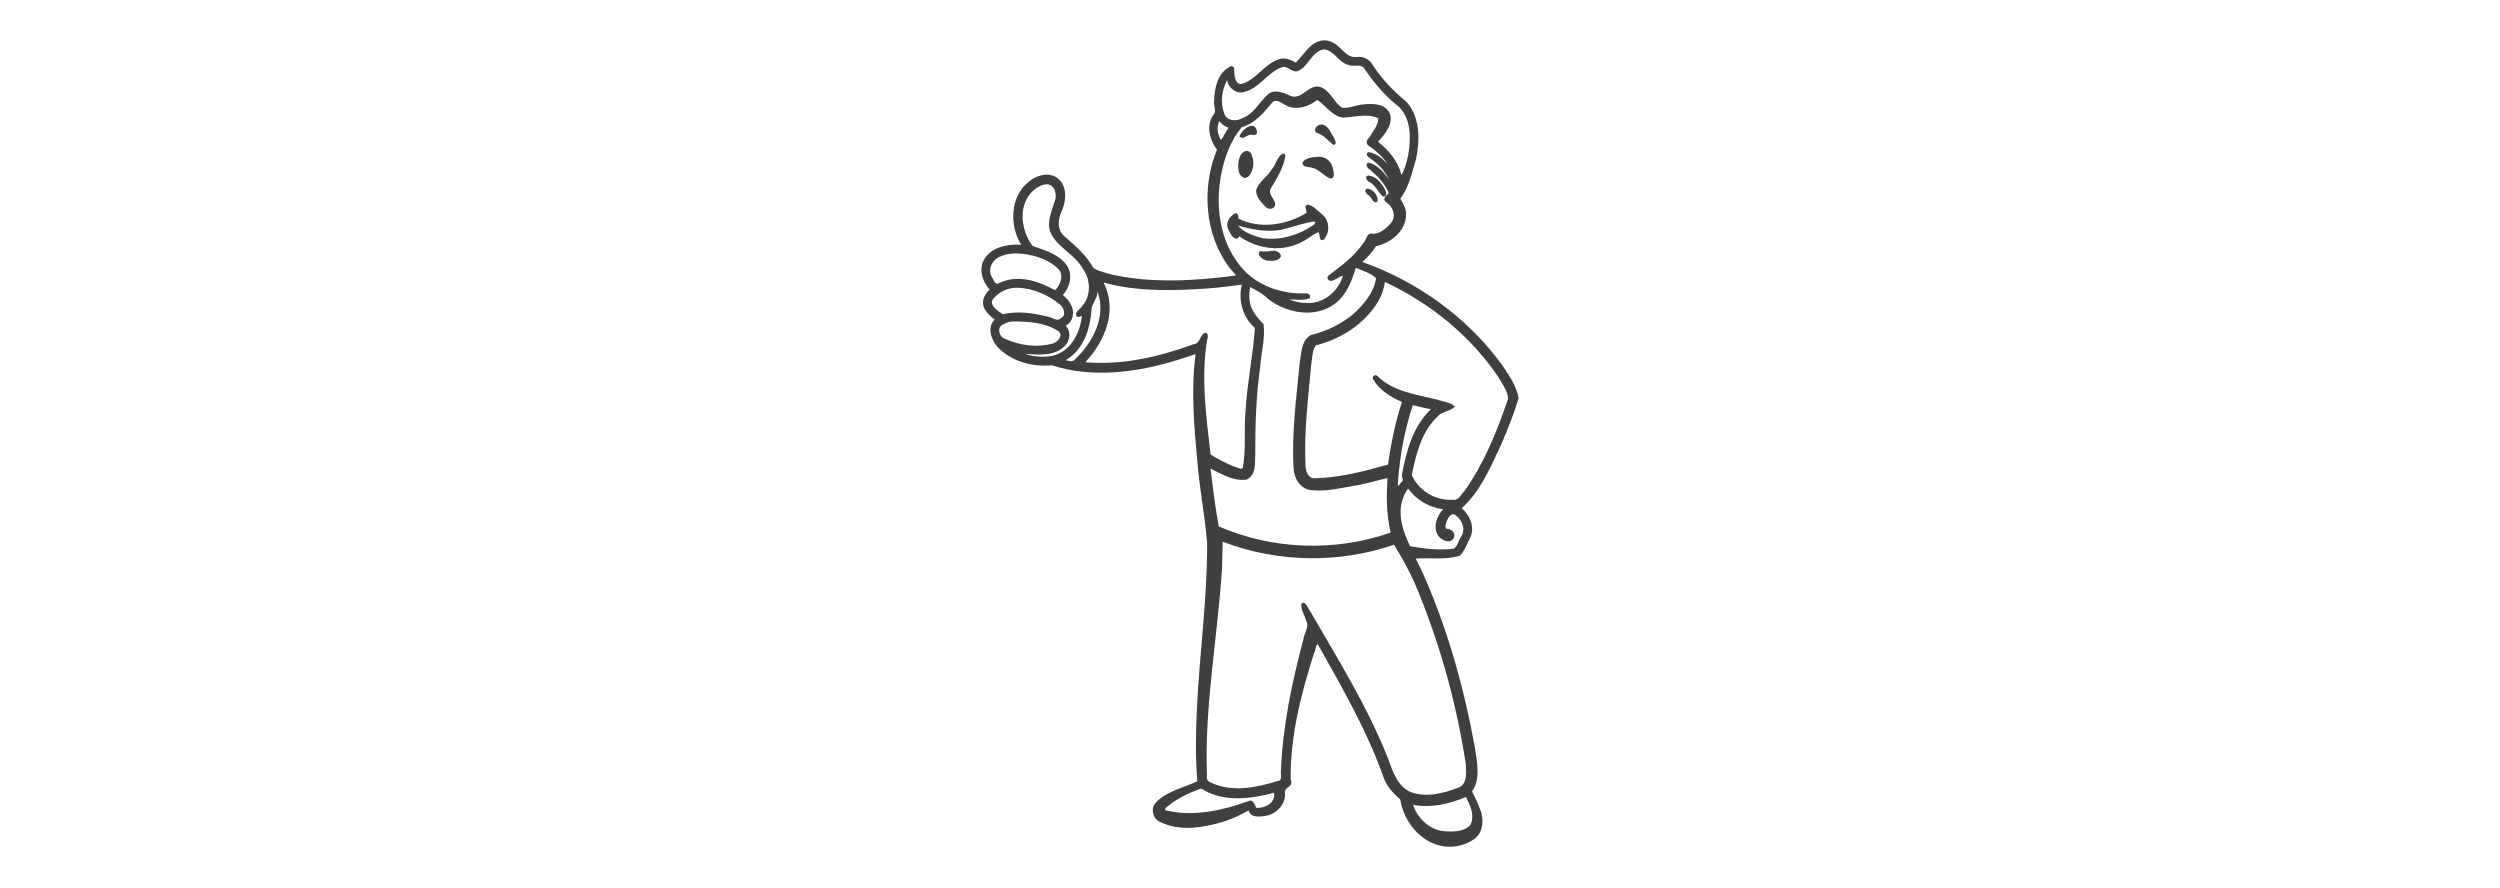
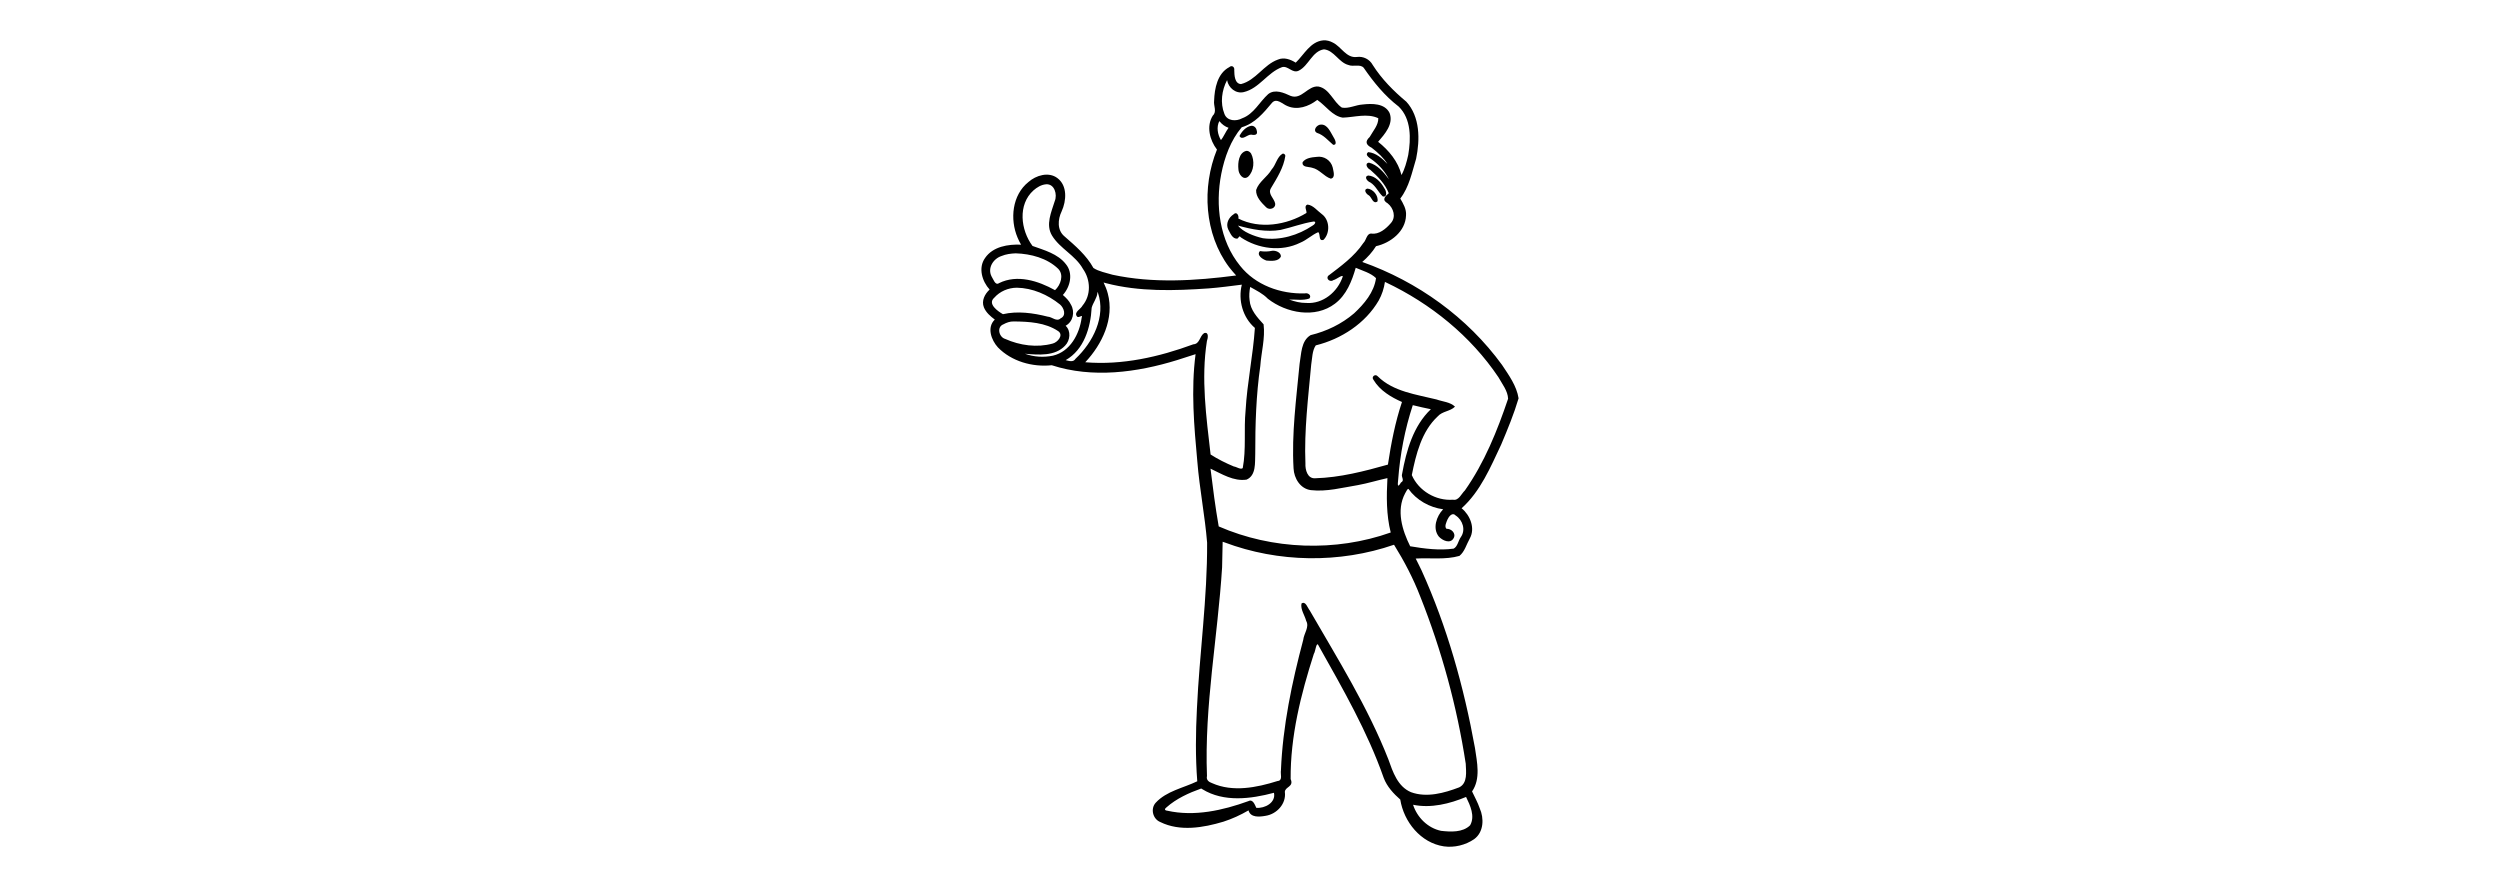
<svg xmlns="http://www.w3.org/2000/svg" width="620mm" height="220mm" viewBox="0 0 620 220" version="1.1" id="svg8">
  <defs id="defs2" />
  <g id="layer1" transform="translate(0,-77)">
-     <path d="m 363.584,274.64 c 1.024,2.098 2.288,4.782 1.004,7.033 -1.845,1.819 -4.833,1.644 -7.213,1.374 -3.288,-0.69 -5.913,-3.316 -6.935,-6.468 4.414,0.929 9.126,-0.252 13.144,-1.94 m -65.391,-1.909 c 5.319,3.277 12.002,2.415 17.749,0.881 0.531,2.453 -2.295,3.921 -4.379,3.73 -0.355,-0.728 -0.835,-2.236 -1.946,-1.666 -6.371,2.312 -13.427,3.89 -20.14,2.376 -0.664,-0.063 -0.75,-0.416 -0.188,-0.826 2.433,-2.163 5.543,-3.583 8.611,-4.675 l 0.212,0.129 z m 5.471,-61.226 c 13.378,5.037 28.528,5.256 42.055,0.59 2.527,4.068 4.76,8.331 6.498,12.826 5.308,13.343 9.113,27.296 11.287,41.483 0.074,1.97 0.513,4.813 -1.622,5.861 -3.702,1.405 -8.05,2.628 -11.949,1.199 -3.338,-1.401 -4.515,-5.056 -5.628,-8.169 -5.098,-12.977 -12.535,-24.852 -19.489,-36.898 -0.524,-0.611 -1.013,-2.455 -2.049,-1.718 -0.285,1.462 0.807,2.904 1.168,4.302 0.853,1.517 -0.572,3.121 -0.732,4.701 -2.808,10.573 -5.083,21.389 -5.53,32.357 -0.193,0.934 0.544,2.56 -0.859,2.659 -5.157,1.629 -11.103,2.81 -16.212,0.524 -0.839,-0.285 -1.501,-0.807 -1.271,-1.778 -0.675,-17.345 2.67,-34.491 3.75,-51.745 0.088,-2.115 0.05,-4.23 0.138,-6.345 l 0.237,0.081 z m 45.63,-13.253 c 1.988,2.777 5.24,4.609 8.609,5.048 -1.653,1.699 -2.7,4.752 -1.067,6.779 0.864,0.947 2.827,1.896 3.656,0.397 0.701,-1.197 -0.596,-2.413 -1.762,-2.33 -0.591,-0.557 -0.012,-1.65 0.241,-2.299 0.337,-0.75 1.221,-1.898 2.034,-1.004 1.756,1.127 2.553,3.61 1.262,5.389 -0.618,0.883 -0.785,2.323 -1.76,2.829 -3.557,0.493 -7.255,0.012 -10.783,-0.585 -1.975,-3.965 -3.509,-8.901 -1.256,-13.124 0.211,-0.285 0.537,-1.179 0.826,-1.1 m 1.216,-20.74 c 1.444,0.329 2.906,0.715 4.346,0.975 -4.364,4.145 -6.091,10.27 -7.134,16.039 -0.311,0.798 0.736,1.611 -0.281,2.137 -0.89,1.495 -0.839,0.59 -0.695,-0.719 0.467,-6.264 1.668,-12.506 3.623,-18.454 z m -99.115,-20.793 c 3.759,0.037 7.851,0.25 11.055,2.415 1.403,1.002 -0.202,2.784 -1.379,3.068 -3.875,1.076 -8.162,0.473 -11.772,-1.144 -1.55,-0.43 -2.19,-2.957 -0.46,-3.623 0.782,-0.434 1.642,-0.736 2.556,-0.717 m 20.887,-7.143 c 2.043,5.937 -1.256,12.366 -5.556,16.407 -0.561,0.925 -1.617,0.531 -2.437,0.333 4.543,-2.575 6.174,-8.059 6.444,-12.986 0.329,-1.254 1.304,-2.347 1.431,-3.708 l 0.05,-0.244 z m -20.131,-1.225 c 3.901,0.062 7.717,1.732 10.735,4.169 0.978,0.835 1.65,2.748 0.147,3.43 -0.991,0.947 -2.108,-0.373 -3.224,-0.423 -3.579,-0.914 -7.469,-1.444 -11.079,-0.607 -1.273,-0.719 -3.89,-2.562 -2.165,-4.074 1.411,-1.596 3.448,-2.466 5.587,-2.494 m 22.141,-1.122 c 8.276,2.159 16.988,1.885 25.468,1.295 2.751,-0.212 5.497,-0.59 8.212,-0.927 -0.96,3.822 0.219,8.147 3.239,10.729 -0.456,6.854 -1.924,13.617 -2.308,20.495 -0.462,4.741 0.186,9.602 -0.706,14.273 -0.524,0.449 -1.565,-0.346 -2.19,-0.401 -1.997,-0.826 -3.996,-1.824 -5.782,-2.979 -1.059,-9.286 -2.396,-18.803 -0.912,-28.122 0.254,-0.682 0.548,-2.38 -0.701,-1.973 -1.149,0.778 -1.037,2.689 -2.678,2.773 -8.554,3.147 -17.63,5.21 -26.792,4.449 4.182,-4.443 7.259,-10.862 5.585,-17.065 -0.244,-0.945 -0.625,-1.839 -1.037,-2.718 0.199,0.062 0.401,0.116 0.601,0.171 m 69.377,-0.217 c 11.125,5.269 21.049,13.295 27.929,23.522 0.914,1.655 2.341,3.408 2.409,5.352 -2.676,7.936 -5.865,15.851 -10.713,22.746 -0.892,0.835 -1.495,2.586 -2.961,2.299 -4.243,0.313 -8.495,-2.187 -10.205,-6.108 1.034,-5.17 2.431,-10.851 6.426,-14.558 1.142,-1.306 3.114,-1.225 4.285,-2.418 -1.194,-1.159 -3.068,-1.23 -4.581,-1.78 -5.034,-1.249 -10.713,-1.922 -14.56,-5.723 -0.629,-0.754 -1.714,0.107 -1.061,0.874 1.569,2.641 4.379,4.3 7.051,5.475 -1.679,5.041 -2.707,10.317 -3.483,15.528 -5.85,1.65 -11.888,3.217 -18.012,3.388 -1.955,0.162 -2.525,-2.133 -2.446,-3.66 -0.337,-8.202 0.697,-16.383 1.433,-24.534 0.265,-1.567 0.226,-3.426 1.129,-4.76 6.31,-1.561 12.307,-5.44 15.614,-11.134 0.798,-1.425 1.3,-2.996 1.543,-4.611 z m -7.45,-3.601 c 1.694,0.736 3.726,1.28 5.034,2.564 -0.469,3.5 -2.941,6.415 -5.446,8.741 -3.104,2.656 -6.84,4.445 -10.775,5.398 -2.407,1.431 -2.297,4.714 -2.737,7.149 -0.811,8.605 -1.997,17.256 -1.493,25.906 0.125,2.468 1.666,5.048 4.294,5.385 3.914,0.452 7.816,-0.625 11.662,-1.245 2.442,-0.445 5.008,-1.232 7.323,-1.738 -0.244,4.508 -0.291,9.091 0.818,13.486 -13.707,4.87 -29.372,4.283 -42.66,-1.504 -0.833,-4.743 -1.447,-9.558 -2.034,-14.327 2.786,1.304 5.74,3.209 8.951,2.72 2.417,-1.065 2.045,-4.228 2.146,-6.398 -0.012,-7.277 0.211,-14.562 1.252,-21.775 0.244,-3.432 1.238,-6.9 0.817,-10.338 -1.556,-1.701 -3.288,-3.535 -3.474,-5.999 -0.151,-1.087 -0.056,-2.201 0.147,-3.272 1.536,0.877 3.141,1.633 4.386,2.93 4.589,3.573 11.745,4.945 16.633,1.225 2.873,-2.159 4.21,-5.626 5.157,-8.907 z m -84.31,-3.583 c 3.752,0.121 7.781,1.181 10.531,3.842 1.479,1.519 0.594,4.013 -0.793,5.297 -4.127,-2.306 -9.376,-3.989 -13.882,-1.751 -0.964,0.686 -1.422,-1.03 -1.863,-1.668 -1.048,-2.078 0.416,-4.379 2.47,-5.056 1.113,-0.467 2.334,-0.62 3.538,-0.664 m 63.611,-0.638 c -1.008,0.224 -2.038,0.237 -3.047,0.079 -0.975,1.006 0.743,2.102 1.628,2.354 1.159,0.103 3.033,0.257 3.562,-1.03 0.031,-1.002 -1.306,-1.512 -2.143,-1.403 m 10.253,-7.252 c 0.833,-0.025 0.182,0.824 -0.241,1.004 -3.583,2.413 -8.035,3.739 -12.366,3.134 -2.181,-0.506 -4.894,-1.525 -6.161,-3.134 3.402,0.94 7.049,1.685 10.575,1.078 2.742,-0.611 5.409,-1.655 8.193,-2.082 m -1.504,-4.199 c -1.028,0.311 -0.109,1.582 -0.274,2.08 -4.947,3.016 -11.57,4.066 -16.881,1.387 0.182,-0.752 -0.432,-1.834 -1.177,-1.061 -1.219,0.782 -2.003,2.31 -1.348,3.726 0.504,0.899 1.052,2.477 2.299,2.297 0.383,-0.23 0.377,-0.877 0.864,-0.28 4.272,2.849 10.04,3.621 14.718,1.302 1.602,-0.653 2.911,-1.975 4.465,-2.617 0.587,0.524 -0.006,2.336 1.284,1.913 1.703,-1.668 1.569,-4.971 -0.427,-6.404 -1.092,-0.796 -2.117,-2.19 -3.522,-2.343 m 14.803,-3.967 c -1.052,0.296 -0.167,1.422 0.421,1.692 0.699,0.48 1.019,2.29 2.126,1.488 0.281,-1.42 -1.129,-3.119 -2.547,-3.18 m -79.661,-1.065 c 2.124,-0.175 2.849,2.551 2.165,4.167 -0.837,2.705 -2.31,5.845 -0.677,8.548 1.992,3.261 5.775,4.864 7.665,8.25 1.933,2.729 2.058,6.545 -0.116,9.137 -0.401,0.85 -2.152,1.569 -1.394,2.632 0.436,0.66 1.596,-0.734 1.192,0.383 -0.541,4.039 -2.854,8.379 -7.114,9.383 -2.268,0.469 -4.743,0.333 -6.95,-0.475 3.353,0.274 7.448,0.666 9.957,-2.012 1.278,-1.304 1.506,-3.636 0.134,-4.931 1.861,-1.002 2.365,-3.463 1.315,-5.245 -0.445,-0.947 -1.216,-1.712 -2.001,-2.389 1.848,-2.025 2.621,-5.387 0.747,-7.645 -1.997,-2.582 -5.4,-3.478 -8.274,-4.515 -2.946,-3.956 -3.7,-10.266 0.257,-13.793 0.828,-0.728 1.913,-1.405 3.095,-1.495 m 79.863,-2.183 c -1.107,0.346 -0.136,1.488 0.552,1.716 1.383,0.848 1.968,2.444 3.11,3.48 1.249,0.257 0.848,-1.468 0.366,-2.034 -0.817,-1.49 -2.225,-3.064 -4.028,-3.163 m -12.784,-4.611 c -1.195,0.099 -2.702,0.27 -3.443,1.311 -0.235,1.348 1.554,1.096 2.361,1.385 1.821,0.383 2.926,2.15 4.62,2.702 1.26,-0.217 0.618,-1.927 0.482,-2.766 -0.436,-1.788 -2.192,-2.939 -4.02,-2.632 m -8.405,-0.802 c -1.411,0.798 -1.644,2.759 -2.72,3.919 -1.061,1.872 -3.165,3.005 -3.849,5.094 -0.096,1.734 1.341,3.156 2.485,4.285 0.835,0.839 2.505,0.245 2.214,-1.035 -0.3,-1.26 -1.865,-2.321 -1.015,-3.717 1.484,-2.494 3.147,-5.089 3.562,-8.009 -0.031,-0.329 -0.337,-0.614 -0.677,-0.539 z m -9.015,-0.693 c -1.865,0.46 -2.108,2.937 -1.948,4.548 0.012,1.146 1.157,2.856 2.4,1.87 1.497,-1.411 1.661,-3.993 0.741,-5.764 -0.267,-0.388 -0.699,-0.712 -1.192,-0.653 m 1.168,-6.209 c -1.291,0.257 -2.286,1.396 -2.851,2.523 0.675,1.219 1.911,-0.393 2.906,-0.342 0.982,0.204 1.707,0.037 1.363,-1.043 -0.101,-0.679 -0.706,-1.249 -1.418,-1.137 m 17.359,-0.314 c -0.984,-0.025 -2.161,1.447 -0.991,2.058 1.657,0.511 2.766,1.907 4.004,2.95 1.186,0.125 0.419,-1.429 0.05,-1.973 -0.706,-1.144 -1.427,-3.106 -3.064,-3.036 m -25.119,-0.756 c 0.583,0.704 1.337,1.269 2.198,1.558 -0.686,0.92 -1.293,2.369 -1.885,3.055 -0.82,-1.392 -1.166,-3.231 -0.399,-4.721 l 0.086,0.109 z m 24.309,-5.28 c 2.058,1.416 3.605,3.893 6.2,4.316 2.913,-0.083 6.078,-1.153 8.828,0.147 0.056,1.694 -1.339,3.206 -2.141,4.66 -1.249,1.153 -0.875,1.968 0.498,2.663 1.473,1.107 3.055,2.613 3.91,4.02 -1.251,-1.361 -2.873,-2.777 -4.767,-2.937 -1.083,0.798 0.684,1.609 1.262,2.106 1.602,1.234 2.954,2.81 3.871,4.62 -1.273,-1.725 -2.821,-3.579 -4.962,-4.123 -1.149,0.206 -0.388,1.464 0.311,1.756 1.861,1.622 3.757,3.566 4.614,5.834 -1.017,0.872 -1.764,1.668 -0.265,2.516 1.466,1.164 2.152,3.452 0.741,4.945 -1.155,1.339 -2.915,2.847 -4.8,2.542 -1.17,-0.056 -1.238,1.666 -1.979,2.343 -2.255,3.373 -5.591,5.749 -8.765,8.173 -0.535,0.842 0.636,1.602 1.333,1.03 0.69,-0.125 2.404,-1.536 2.312,-0.844 -1.273,3.781 -4.888,6.805 -9.012,6.507 -1.46,0.019 -2.904,-0.344 -4.263,-0.842 1.642,-0.05 3.454,0.294 5.002,-0.258 0.655,-0.745 -0.327,-1.497 -1.12,-1.267 -6.034,0.178 -12.247,-2.049 -16.048,-6.838 -5.115,-6.266 -6.198,-15.007 -4.675,-22.803 0.818,-4.129 2.33,-8.331 5.078,-11.566 3.244,-0.931 5.429,-3.579 7.511,-6.069 1.17,-1.306 2.65,0.386 3.825,0.818 2.47,1.081 5.249,0.101 7.281,-1.453 0.072,-0.019 0.155,-0.153 0.221,0.002 z m 1.558,-12.622 c 2.536,0.263 3.649,3.266 6.078,3.888 1.168,0.498 2.902,-0.314 3.77,0.686 2.466,3.583 5.216,6.963 8.679,9.62 3.145,3.049 3.051,7.98 2.367,12 -0.36,1.679 -0.916,3.649 -1.674,4.977 -0.822,-3.345 -3.143,-6.143 -5.795,-8.237 1.65,-1.929 3.89,-4.41 2.843,-7.149 -1.19,-2.437 -4.383,-2.374 -6.7,-2.104 -1.729,0.105 -3.426,1.081 -5.126,0.769 -2.176,-1.433 -3.053,-4.699 -5.813,-5.225 -2.626,-0.298 -4.162,3.353 -6.886,2.328 -1.674,-0.765 -3.893,-1.775 -5.578,-0.452 -2.179,1.959 -3.542,4.927 -6.45,5.994 -1.473,0.818 -3.759,0.719 -4.41,-1.094 -1.087,-2.705 -0.657,-5.869 0.662,-8.366 0.337,1.916 2.163,3.448 4.138,2.968 3.829,-0.892 5.874,-4.877 9.488,-6.185 1.493,-0.434 2.588,1.659 4.153,0.87 2.459,-1.214 3.338,-4.857 6.255,-5.289 z M 328.182,87.005 c -3.215,0.287 -4.771,3.548 -6.843,5.532 -1.293,-0.802 -2.887,-1.407 -4.408,-0.763 -3.537,1.256 -5.479,5.155 -9.164,6.078 -1.587,-0.079 -1.648,-2.229 -1.672,-3.437 0.138,-0.798 -0.59,-1.346 -1.234,-0.763 -2.939,1.547 -3.66,5.265 -3.761,8.326 -0.184,1.276 0.752,2.681 -0.314,3.68 -1.674,2.623 -0.78,6.095 1.021,8.436 -3.796,9.363 -3.139,20.916 2.992,29.13 0.561,0.728 1.155,1.414 1.769,2.093 -10.121,1.324 -20.622,1.988 -30.658,-0.18 -1.576,-0.489 -3.393,-0.787 -4.743,-1.681 -1.736,-3.16 -4.491,-5.49 -7.165,-7.827 -1.876,-1.536 -1.679,-4.219 -0.712,-6.22 1.192,-2.61 1.471,-6.376 -1.076,-8.256 -2.163,-1.622 -5.289,-0.673 -7.152,0.98 -4.05,3.235 -4.649,9.234 -2.702,13.806 0.248,0.587 0.548,1.21 0.864,1.738 -3.222,-0.138 -6.983,0.462 -8.927,3.303 -1.764,2.459 -0.717,5.81 1.129,7.829 -1.192,1.107 -2.071,2.759 -1.425,4.403 0.531,1.302 1.631,2.236 2.711,3.044 -2.036,1.948 -0.861,5.098 0.763,6.886 3.386,3.496 8.587,4.945 13.361,4.436 10.086,3.279 21.106,1.81 31.068,-1.269 1.543,-0.458 3.057,-1.015 4.598,-1.475 -1.159,8.848 -0.375,17.832 0.44,26.68 0.545,6.722 1.878,13.365 2.422,20.074 0.076,13.742 -1.889,27.397 -2.525,41.108 -0.309,6.016 -0.386,12.052 0.083,18.062 -3.463,1.67 -7.603,2.404 -10.292,5.306 -1.374,1.484 -0.741,4.061 1.131,4.806 4.863,2.398 10.661,1.405 15.651,-0.094 2.17,-0.699 4.25,-1.657 6.218,-2.803 0.502,1.852 2.724,1.622 4.208,1.354 2.788,-0.41 5.208,-3.003 4.804,-5.935 0.056,-1.311 2.304,-1.234 1.438,-3.18 -0.083,-10.612 2.542,-21.041 5.758,-31.064 0.399,-0.473 0.607,-3.342 1.181,-2.008 5.972,10.639 12.103,21.251 16.149,32.799 0.813,2.152 2.442,3.903 4.099,5.352 0.875,5.528 5.085,10.757 10.814,11.607 2.58,0.366 5.37,-0.316 7.502,-1.784 2.402,-1.742 2.505,-5.17 1.379,-7.682 -0.489,-1.447 -1.254,-2.775 -1.891,-4.16 2.179,-3.136 1.232,-7.252 0.723,-10.759 -2.742,-15.123 -6.906,-30.068 -13.256,-44.072 -0.458,-0.988 -0.973,-1.938 -1.444,-2.922 3.59,-0.206 7.377,0.342 10.845,-0.655 1.306,-1.05 1.747,-2.873 2.553,-4.294 1.466,-2.608 0.031,-5.887 -2.016,-7.518 4.671,-4.182 7.18,-10.209 9.81,-15.783 1.591,-3.763 3.182,-7.623 4.322,-11.485 -0.475,-3.075 -2.418,-5.742 -4.107,-8.289 -8.576,-11.787 -20.949,-20.672 -34.66,-25.529 1.302,-1.135 2.485,-2.428 3.413,-3.912 3.61,-0.804 7.329,-3.658 7.441,-7.643 0.132,-1.541 -0.714,-2.952 -1.427,-4.169 2.205,-2.851 2.904,-6.509 3.934,-9.894 0.971,-4.725 0.991,-10.371 -2.431,-14.126 -3.171,-2.641 -6.115,-5.622 -8.335,-9.107 -0.774,-1.433 -2.336,-2.205 -3.949,-1.986 -2.604,0.331 -3.857,-2.56 -5.929,-3.562 -0.717,-0.401 -1.554,-0.611 -2.376,-0.57" style="fill:#3f3f3f;fill-opacity:1;fill-rule:nonzero;stroke:none;stroke-width:0.353" id="path36" />
+     <path d="m 363.584,274.64 c 1.024,2.098 2.288,4.782 1.004,7.033 -1.845,1.819 -4.833,1.644 -7.213,1.374 -3.288,-0.69 -5.913,-3.316 -6.935,-6.468 4.414,0.929 9.126,-0.252 13.144,-1.94 m -65.391,-1.909 c 5.319,3.277 12.002,2.415 17.749,0.881 0.531,2.453 -2.295,3.921 -4.379,3.73 -0.355,-0.728 -0.835,-2.236 -1.946,-1.666 -6.371,2.312 -13.427,3.89 -20.14,2.376 -0.664,-0.063 -0.75,-0.416 -0.188,-0.826 2.433,-2.163 5.543,-3.583 8.611,-4.675 l 0.212,0.129 z m 5.471,-61.226 c 13.378,5.037 28.528,5.256 42.055,0.59 2.527,4.068 4.76,8.331 6.498,12.826 5.308,13.343 9.113,27.296 11.287,41.483 0.074,1.97 0.513,4.813 -1.622,5.861 -3.702,1.405 -8.05,2.628 -11.949,1.199 -3.338,-1.401 -4.515,-5.056 -5.628,-8.169 -5.098,-12.977 -12.535,-24.852 -19.489,-36.898 -0.524,-0.611 -1.013,-2.455 -2.049,-1.718 -0.285,1.462 0.807,2.904 1.168,4.302 0.853,1.517 -0.572,3.121 -0.732,4.701 -2.808,10.573 -5.083,21.389 -5.53,32.357 -0.193,0.934 0.544,2.56 -0.859,2.659 -5.157,1.629 -11.103,2.81 -16.212,0.524 -0.839,-0.285 -1.501,-0.807 -1.271,-1.778 -0.675,-17.345 2.67,-34.491 3.75,-51.745 0.088,-2.115 0.05,-4.23 0.138,-6.345 l 0.237,0.081 z m 45.63,-13.253 c 1.988,2.777 5.24,4.609 8.609,5.048 -1.653,1.699 -2.7,4.752 -1.067,6.779 0.864,0.947 2.827,1.896 3.656,0.397 0.701,-1.197 -0.596,-2.413 -1.762,-2.33 -0.591,-0.557 -0.012,-1.65 0.241,-2.299 0.337,-0.75 1.221,-1.898 2.034,-1.004 1.756,1.127 2.553,3.61 1.262,5.389 -0.618,0.883 -0.785,2.323 -1.76,2.829 -3.557,0.493 -7.255,0.012 -10.783,-0.585 -1.975,-3.965 -3.509,-8.901 -1.256,-13.124 0.211,-0.285 0.537,-1.179 0.826,-1.1 m 1.216,-20.74 c 1.444,0.329 2.906,0.715 4.346,0.975 -4.364,4.145 -6.091,10.27 -7.134,16.039 -0.311,0.798 0.736,1.611 -0.281,2.137 -0.89,1.495 -0.839,0.59 -0.695,-0.719 0.467,-6.264 1.668,-12.506 3.623,-18.454 z m -99.115,-20.793 c 3.759,0.037 7.851,0.25 11.055,2.415 1.403,1.002 -0.202,2.784 -1.379,3.068 -3.875,1.076 -8.162,0.473 -11.772,-1.144 -1.55,-0.43 -2.19,-2.957 -0.46,-3.623 0.782,-0.434 1.642,-0.736 2.556,-0.717 m 20.887,-7.143 c 2.043,5.937 -1.256,12.366 -5.556,16.407 -0.561,0.925 -1.617,0.531 -2.437,0.333 4.543,-2.575 6.174,-8.059 6.444,-12.986 0.329,-1.254 1.304,-2.347 1.431,-3.708 l 0.05,-0.244 z m -20.131,-1.225 c 3.901,0.062 7.717,1.732 10.735,4.169 0.978,0.835 1.65,2.748 0.147,3.43 -0.991,0.947 -2.108,-0.373 -3.224,-0.423 -3.579,-0.914 -7.469,-1.444 -11.079,-0.607 -1.273,-0.719 -3.89,-2.562 -2.165,-4.074 1.411,-1.596 3.448,-2.466 5.587,-2.494 m 22.141,-1.122 c 8.276,2.159 16.988,1.885 25.468,1.295 2.751,-0.212 5.497,-0.59 8.212,-0.927 -0.96,3.822 0.219,8.147 3.239,10.729 -0.456,6.854 -1.924,13.617 -2.308,20.495 -0.462,4.741 0.186,9.602 -0.706,14.273 -0.524,0.449 -1.565,-0.346 -2.19,-0.401 -1.997,-0.826 -3.996,-1.824 -5.782,-2.979 -1.059,-9.286 -2.396,-18.803 -0.912,-28.122 0.254,-0.682 0.548,-2.38 -0.701,-1.973 -1.149,0.778 -1.037,2.689 -2.678,2.773 -8.554,3.147 -17.63,5.21 -26.792,4.449 4.182,-4.443 7.259,-10.862 5.585,-17.065 -0.244,-0.945 -0.625,-1.839 -1.037,-2.718 0.199,0.062 0.401,0.116 0.601,0.171 m 69.377,-0.217 c 11.125,5.269 21.049,13.295 27.929,23.522 0.914,1.655 2.341,3.408 2.409,5.352 -2.676,7.936 -5.865,15.851 -10.713,22.746 -0.892,0.835 -1.495,2.586 -2.961,2.299 -4.243,0.313 -8.495,-2.187 -10.205,-6.108 1.034,-5.17 2.431,-10.851 6.426,-14.558 1.142,-1.306 3.114,-1.225 4.285,-2.418 -1.194,-1.159 -3.068,-1.23 -4.581,-1.78 -5.034,-1.249 -10.713,-1.922 -14.56,-5.723 -0.629,-0.754 -1.714,0.107 -1.061,0.874 1.569,2.641 4.379,4.3 7.051,5.475 -1.679,5.041 -2.707,10.317 -3.483,15.528 -5.85,1.65 -11.888,3.217 -18.012,3.388 -1.955,0.162 -2.525,-2.133 -2.446,-3.66 -0.337,-8.202 0.697,-16.383 1.433,-24.534 0.265,-1.567 0.226,-3.426 1.129,-4.76 6.31,-1.561 12.307,-5.44 15.614,-11.134 0.798,-1.425 1.3,-2.996 1.543,-4.611 z m -7.45,-3.601 c 1.694,0.736 3.726,1.28 5.034,2.564 -0.469,3.5 -2.941,6.415 -5.446,8.741 -3.104,2.656 -6.84,4.445 -10.775,5.398 -2.407,1.431 -2.297,4.714 -2.737,7.149 -0.811,8.605 -1.997,17.256 -1.493,25.906 0.125,2.468 1.666,5.048 4.294,5.385 3.914,0.452 7.816,-0.625 11.662,-1.245 2.442,-0.445 5.008,-1.232 7.323,-1.738 -0.244,4.508 -0.291,9.091 0.818,13.486 -13.707,4.87 -29.372,4.283 -42.66,-1.504 -0.833,-4.743 -1.447,-9.558 -2.034,-14.327 2.786,1.304 5.74,3.209 8.951,2.72 2.417,-1.065 2.045,-4.228 2.146,-6.398 -0.012,-7.277 0.211,-14.562 1.252,-21.775 0.244,-3.432 1.238,-6.9 0.817,-10.338 -1.556,-1.701 -3.288,-3.535 -3.474,-5.999 -0.151,-1.087 -0.056,-2.201 0.147,-3.272 1.536,0.877 3.141,1.633 4.386,2.93 4.589,3.573 11.745,4.945 16.633,1.225 2.873,-2.159 4.21,-5.626 5.157,-8.907 z m -84.31,-3.583 c 3.752,0.121 7.781,1.181 10.531,3.842 1.479,1.519 0.594,4.013 -0.793,5.297 -4.127,-2.306 -9.376,-3.989 -13.882,-1.751 -0.964,0.686 -1.422,-1.03 -1.863,-1.668 -1.048,-2.078 0.416,-4.379 2.47,-5.056 1.113,-0.467 2.334,-0.62 3.538,-0.664 m 63.611,-0.638 c -1.008,0.224 -2.038,0.237 -3.047,0.079 -0.975,1.006 0.743,2.102 1.628,2.354 1.159,0.103 3.033,0.257 3.562,-1.03 0.031,-1.002 -1.306,-1.512 -2.143,-1.403 m 10.253,-7.252 c 0.833,-0.025 0.182,0.824 -0.241,1.004 -3.583,2.413 -8.035,3.739 -12.366,3.134 -2.181,-0.506 -4.894,-1.525 -6.161,-3.134 3.402,0.94 7.049,1.685 10.575,1.078 2.742,-0.611 5.409,-1.655 8.193,-2.082 m -1.504,-4.199 c -1.028,0.311 -0.109,1.582 -0.274,2.08 -4.947,3.016 -11.57,4.066 -16.881,1.387 0.182,-0.752 -0.432,-1.834 -1.177,-1.061 -1.219,0.782 -2.003,2.31 -1.348,3.726 0.504,0.899 1.052,2.477 2.299,2.297 0.383,-0.23 0.377,-0.877 0.864,-0.28 4.272,2.849 10.04,3.621 14.718,1.302 1.602,-0.653 2.911,-1.975 4.465,-2.617 0.587,0.524 -0.006,2.336 1.284,1.913 1.703,-1.668 1.569,-4.971 -0.427,-6.404 -1.092,-0.796 -2.117,-2.19 -3.522,-2.343 m 14.803,-3.967 c -1.052,0.296 -0.167,1.422 0.421,1.692 0.699,0.48 1.019,2.29 2.126,1.488 0.281,-1.42 -1.129,-3.119 -2.547,-3.18 m -79.661,-1.065 c 2.124,-0.175 2.849,2.551 2.165,4.167 -0.837,2.705 -2.31,5.845 -0.677,8.548 1.992,3.261 5.775,4.864 7.665,8.25 1.933,2.729 2.058,6.545 -0.116,9.137 -0.401,0.85 -2.152,1.569 -1.394,2.632 0.436,0.66 1.596,-0.734 1.192,0.383 -0.541,4.039 -2.854,8.379 -7.114,9.383 -2.268,0.469 -4.743,0.333 -6.95,-0.475 3.353,0.274 7.448,0.666 9.957,-2.012 1.278,-1.304 1.506,-3.636 0.134,-4.931 1.861,-1.002 2.365,-3.463 1.315,-5.245 -0.445,-0.947 -1.216,-1.712 -2.001,-2.389 1.848,-2.025 2.621,-5.387 0.747,-7.645 -1.997,-2.582 -5.4,-3.478 -8.274,-4.515 -2.946,-3.956 -3.7,-10.266 0.257,-13.793 0.828,-0.728 1.913,-1.405 3.095,-1.495 m 79.863,-2.183 c -1.107,0.346 -0.136,1.488 0.552,1.716 1.383,0.848 1.968,2.444 3.11,3.48 1.249,0.257 0.848,-1.468 0.366,-2.034 -0.817,-1.49 -2.225,-3.064 -4.028,-3.163 m -12.784,-4.611 c -1.195,0.099 -2.702,0.27 -3.443,1.311 -0.235,1.348 1.554,1.096 2.361,1.385 1.821,0.383 2.926,2.15 4.62,2.702 1.26,-0.217 0.618,-1.927 0.482,-2.766 -0.436,-1.788 -2.192,-2.939 -4.02,-2.632 m -8.405,-0.802 c -1.411,0.798 -1.644,2.759 -2.72,3.919 -1.061,1.872 -3.165,3.005 -3.849,5.094 -0.096,1.734 1.341,3.156 2.485,4.285 0.835,0.839 2.505,0.245 2.214,-1.035 -0.3,-1.26 -1.865,-2.321 -1.015,-3.717 1.484,-2.494 3.147,-5.089 3.562,-8.009 -0.031,-0.329 -0.337,-0.614 -0.677,-0.539 z m -9.015,-0.693 c -1.865,0.46 -2.108,2.937 -1.948,4.548 0.012,1.146 1.157,2.856 2.4,1.87 1.497,-1.411 1.661,-3.993 0.741,-5.764 -0.267,-0.388 -0.699,-0.712 -1.192,-0.653 m 1.168,-6.209 c -1.291,0.257 -2.286,1.396 -2.851,2.523 0.675,1.219 1.911,-0.393 2.906,-0.342 0.982,0.204 1.707,0.037 1.363,-1.043 -0.101,-0.679 -0.706,-1.249 -1.418,-1.137 m 17.359,-0.314 c -0.984,-0.025 -2.161,1.447 -0.991,2.058 1.657,0.511 2.766,1.907 4.004,2.95 1.186,0.125 0.419,-1.429 0.05,-1.973 -0.706,-1.144 -1.427,-3.106 -3.064,-3.036 m -25.119,-0.756 c 0.583,0.704 1.337,1.269 2.198,1.558 -0.686,0.92 -1.293,2.369 -1.885,3.055 -0.82,-1.392 -1.166,-3.231 -0.399,-4.721 l 0.086,0.109 z m 24.309,-5.28 c 2.058,1.416 3.605,3.893 6.2,4.316 2.913,-0.083 6.078,-1.153 8.828,0.147 0.056,1.694 -1.339,3.206 -2.141,4.66 -1.249,1.153 -0.875,1.968 0.498,2.663 1.473,1.107 3.055,2.613 3.91,4.02 -1.251,-1.361 -2.873,-2.777 -4.767,-2.937 -1.083,0.798 0.684,1.609 1.262,2.106 1.602,1.234 2.954,2.81 3.871,4.62 -1.273,-1.725 -2.821,-3.579 -4.962,-4.123 -1.149,0.206 -0.388,1.464 0.311,1.756 1.861,1.622 3.757,3.566 4.614,5.834 -1.017,0.872 -1.764,1.668 -0.265,2.516 1.466,1.164 2.152,3.452 0.741,4.945 -1.155,1.339 -2.915,2.847 -4.8,2.542 -1.17,-0.056 -1.238,1.666 -1.979,2.343 -2.255,3.373 -5.591,5.749 -8.765,8.173 -0.535,0.842 0.636,1.602 1.333,1.03 0.69,-0.125 2.404,-1.536 2.312,-0.844 -1.273,3.781 -4.888,6.805 -9.012,6.507 -1.46,0.019 -2.904,-0.344 -4.263,-0.842 1.642,-0.05 3.454,0.294 5.002,-0.258 0.655,-0.745 -0.327,-1.497 -1.12,-1.267 -6.034,0.178 -12.247,-2.049 -16.048,-6.838 -5.115,-6.266 -6.198,-15.007 -4.675,-22.803 0.818,-4.129 2.33,-8.331 5.078,-11.566 3.244,-0.931 5.429,-3.579 7.511,-6.069 1.17,-1.306 2.65,0.386 3.825,0.818 2.47,1.081 5.249,0.101 7.281,-1.453 0.072,-0.019 0.155,-0.153 0.221,0.002 z m 1.558,-12.622 c 2.536,0.263 3.649,3.266 6.078,3.888 1.168,0.498 2.902,-0.314 3.77,0.686 2.466,3.583 5.216,6.963 8.679,9.62 3.145,3.049 3.051,7.98 2.367,12 -0.36,1.679 -0.916,3.649 -1.674,4.977 -0.822,-3.345 -3.143,-6.143 -5.795,-8.237 1.65,-1.929 3.89,-4.41 2.843,-7.149 -1.19,-2.437 -4.383,-2.374 -6.7,-2.104 -1.729,0.105 -3.426,1.081 -5.126,0.769 -2.176,-1.433 -3.053,-4.699 -5.813,-5.225 -2.626,-0.298 -4.162,3.353 -6.886,2.328 -1.674,-0.765 -3.893,-1.775 -5.578,-0.452 -2.179,1.959 -3.542,4.927 -6.45,5.994 -1.473,0.818 -3.759,0.719 -4.41,-1.094 -1.087,-2.705 -0.657,-5.869 0.662,-8.366 0.337,1.916 2.163,3.448 4.138,2.968 3.829,-0.892 5.874,-4.877 9.488,-6.185 1.493,-0.434 2.588,1.659 4.153,0.87 2.459,-1.214 3.338,-4.857 6.255,-5.289 z M 328.182,87.005 c -3.215,0.287 -4.771,3.548 -6.843,5.532 -1.293,-0.802 -2.887,-1.407 -4.408,-0.763 -3.537,1.256 -5.479,5.155 -9.164,6.078 -1.587,-0.079 -1.648,-2.229 -1.672,-3.437 0.138,-0.798 -0.59,-1.346 -1.234,-0.763 -2.939,1.547 -3.66,5.265 -3.761,8.326 -0.184,1.276 0.752,2.681 -0.314,3.68 -1.674,2.623 -0.78,6.095 1.021,8.436 -3.796,9.363 -3.139,20.916 2.992,29.13 0.561,0.728 1.155,1.414 1.769,2.093 -10.121,1.324 -20.622,1.988 -30.658,-0.18 -1.576,-0.489 -3.393,-0.787 -4.743,-1.681 -1.736,-3.16 -4.491,-5.49 -7.165,-7.827 -1.876,-1.536 -1.679,-4.219 -0.712,-6.22 1.192,-2.61 1.471,-6.376 -1.076,-8.256 -2.163,-1.622 -5.289,-0.673 -7.152,0.98 -4.05,3.235 -4.649,9.234 -2.702,13.806 0.248,0.587 0.548,1.21 0.864,1.738 -3.222,-0.138 -6.983,0.462 -8.927,3.303 -1.764,2.459 -0.717,5.81 1.129,7.829 -1.192,1.107 -2.071,2.759 -1.425,4.403 0.531,1.302 1.631,2.236 2.711,3.044 -2.036,1.948 -0.861,5.098 0.763,6.886 3.386,3.496 8.587,4.945 13.361,4.436 10.086,3.279 21.106,1.81 31.068,-1.269 1.543,-0.458 3.057,-1.015 4.598,-1.475 -1.159,8.848 -0.375,17.832 0.44,26.68 0.545,6.722 1.878,13.365 2.422,20.074 0.076,13.742 -1.889,27.397 -2.525,41.108 -0.309,6.016 -0.386,12.052 0.083,18.062 -3.463,1.67 -7.603,2.404 -10.292,5.306 -1.374,1.484 -0.741,4.061 1.131,4.806 4.863,2.398 10.661,1.405 15.651,-0.094 2.17,-0.699 4.25,-1.657 6.218,-2.803 0.502,1.852 2.724,1.622 4.208,1.354 2.788,-0.41 5.208,-3.003 4.804,-5.935 0.056,-1.311 2.304,-1.234 1.438,-3.18 -0.083,-10.612 2.542,-21.041 5.758,-31.064 0.399,-0.473 0.607,-3.342 1.181,-2.008 5.972,10.639 12.103,21.251 16.149,32.799 0.813,2.152 2.442,3.903 4.099,5.352 0.875,5.528 5.085,10.757 10.814,11.607 2.58,0.366 5.37,-0.316 7.502,-1.784 2.402,-1.742 2.505,-5.17 1.379,-7.682 -0.489,-1.447 -1.254,-2.775 -1.891,-4.16 2.179,-3.136 1.232,-7.252 0.723,-10.759 -2.742,-15.123 -6.906,-30.068 -13.256,-44.072 -0.458,-0.988 -0.973,-1.938 -1.444,-2.922 3.59,-0.206 7.377,0.342 10.845,-0.655 1.306,-1.05 1.747,-2.873 2.553,-4.294 1.466,-2.608 0.031,-5.887 -2.016,-7.518 4.671,-4.182 7.18,-10.209 9.81,-15.783 1.591,-3.763 3.182,-7.623 4.322,-11.485 -0.475,-3.075 -2.418,-5.742 -4.107,-8.289 -8.576,-11.787 -20.949,-20.672 -34.66,-25.529 1.302,-1.135 2.485,-2.428 3.413,-3.912 3.61,-0.804 7.329,-3.658 7.441,-7.643 0.132,-1.541 -0.714,-2.952 -1.427,-4.169 2.205,-2.851 2.904,-6.509 3.934,-9.894 0.971,-4.725 0.991,-10.371 -2.431,-14.126 -3.171,-2.641 -6.115,-5.622 -8.335,-9.107 -0.774,-1.433 -2.336,-2.205 -3.949,-1.986 -2.604,0.331 -3.857,-2.56 -5.929,-3.562 -0.717,-0.401 -1.554,-0.611 -2.376,-0.57" style="fill:#000000;fill-opacity:1;fill-rule:nonzero;stroke:none;stroke-width:0.353" id="path36" />
  </g>
</svg>
